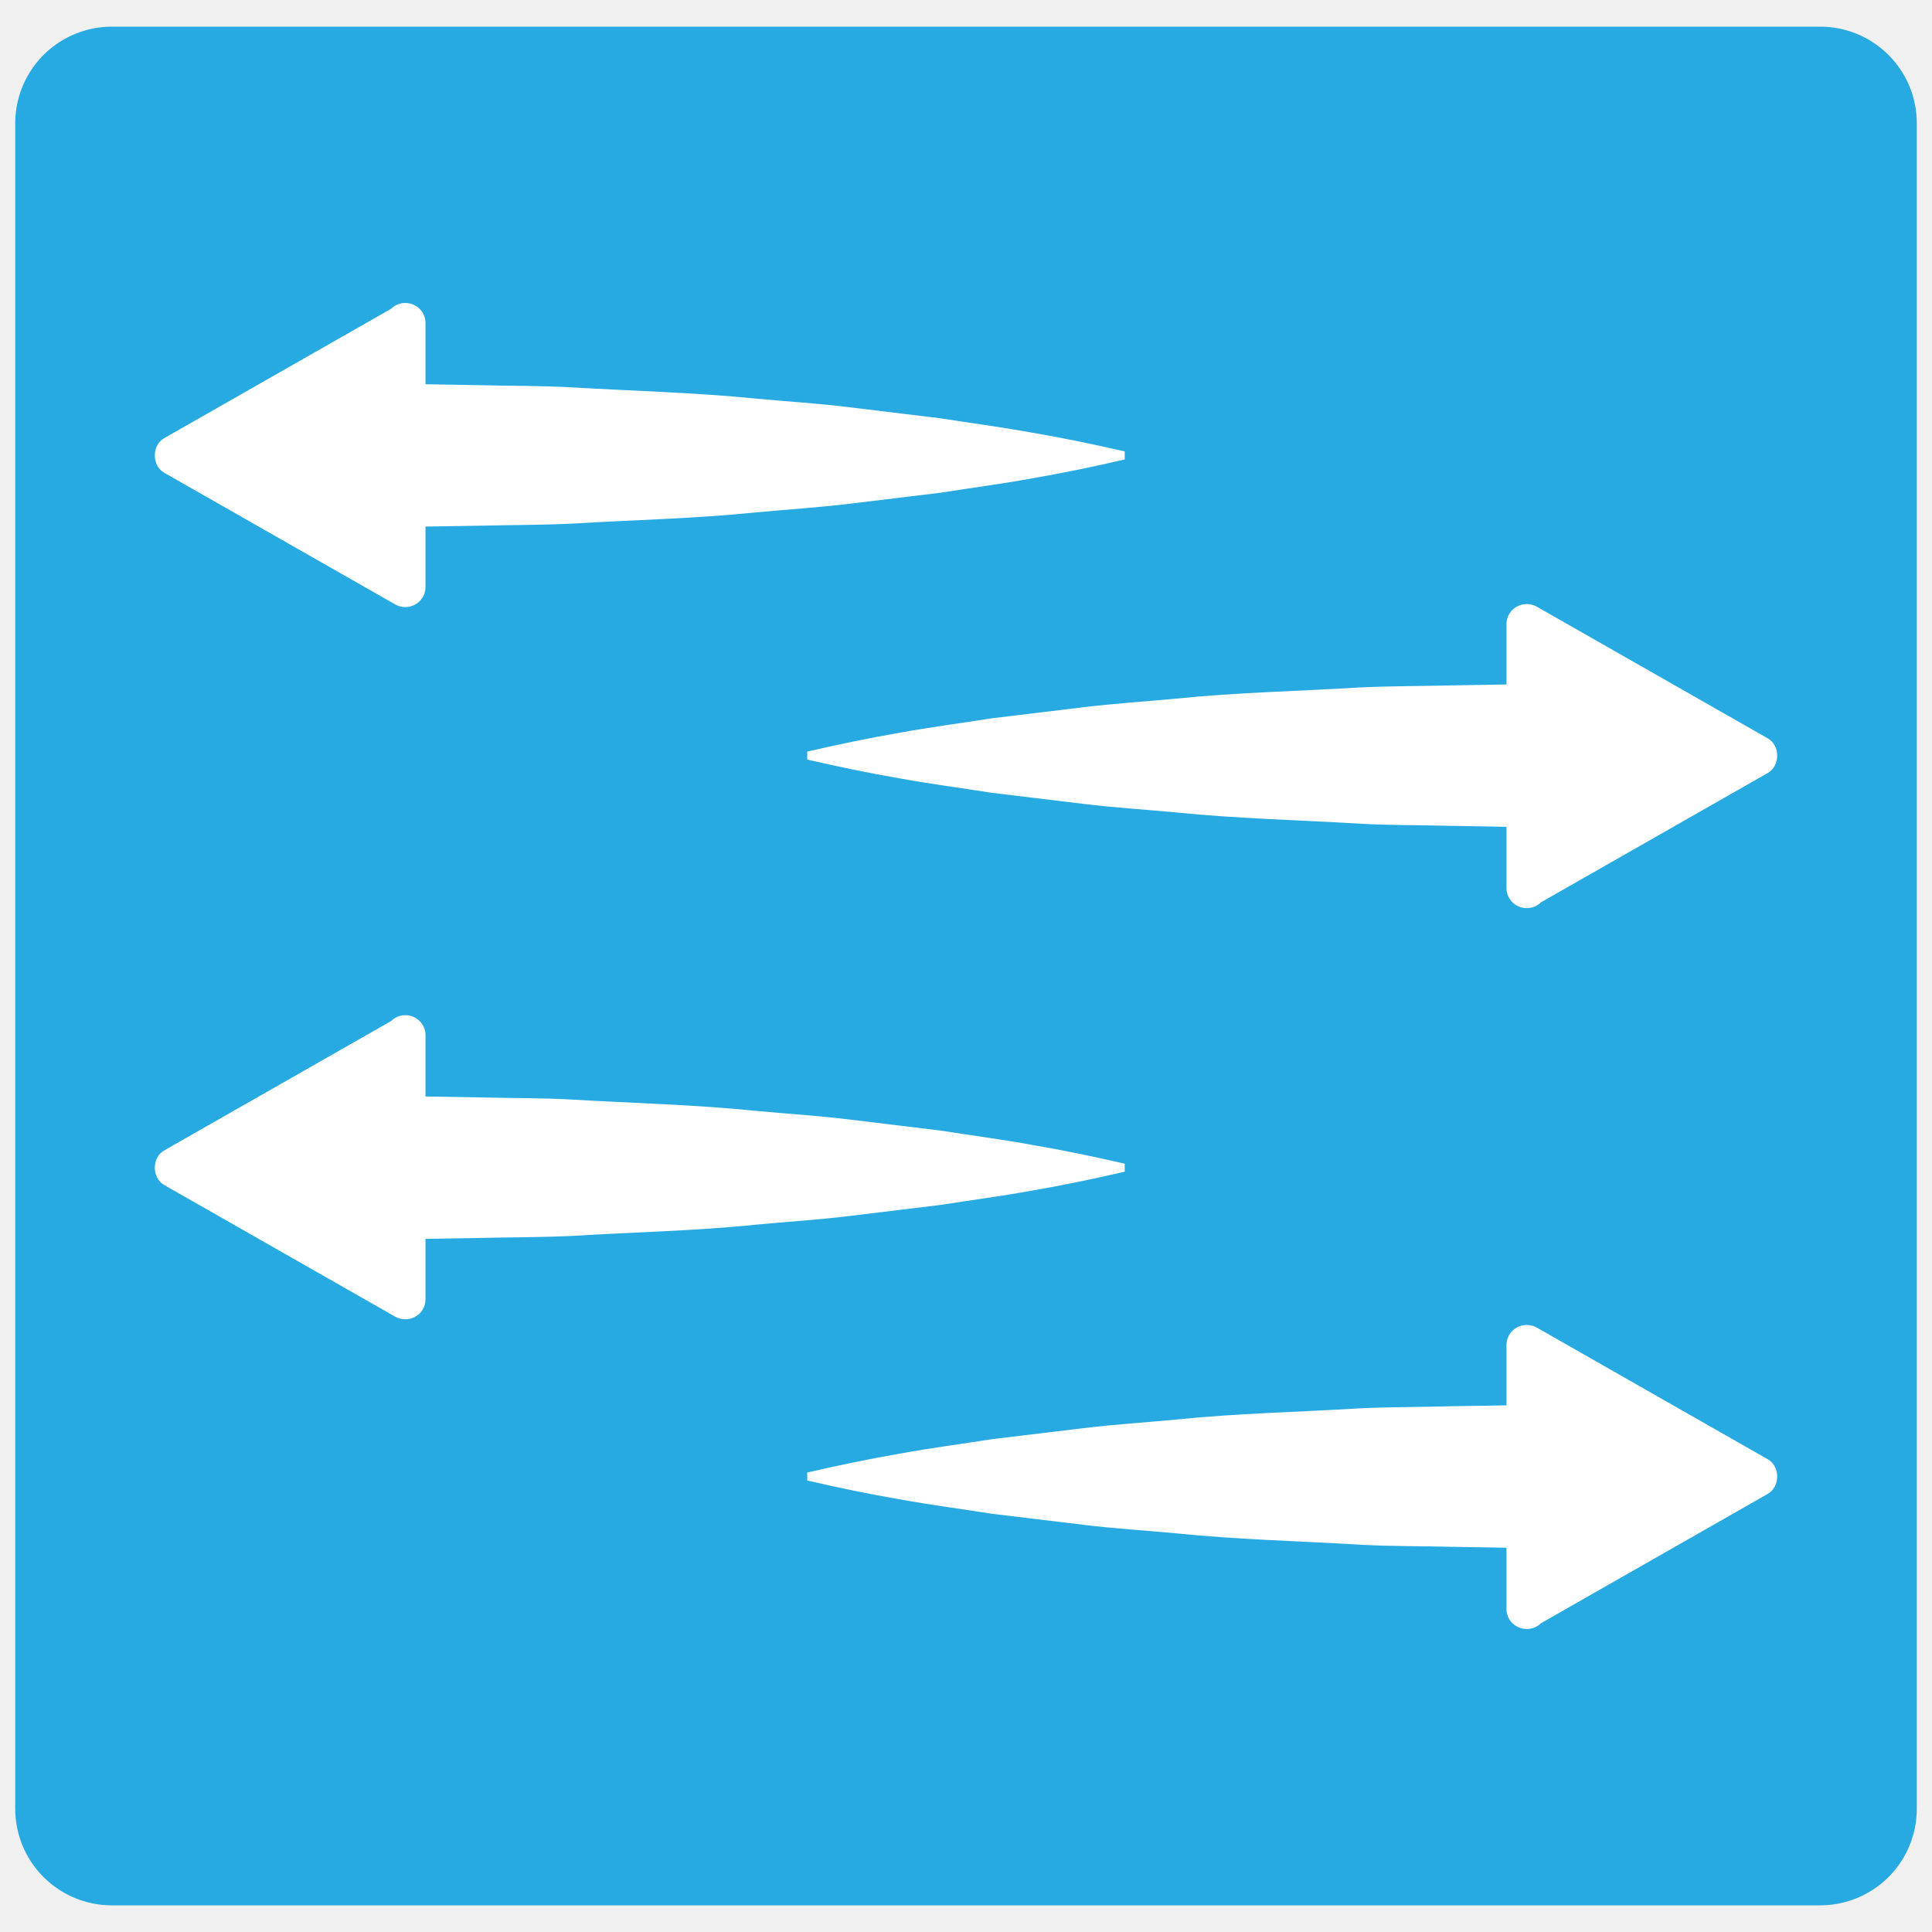
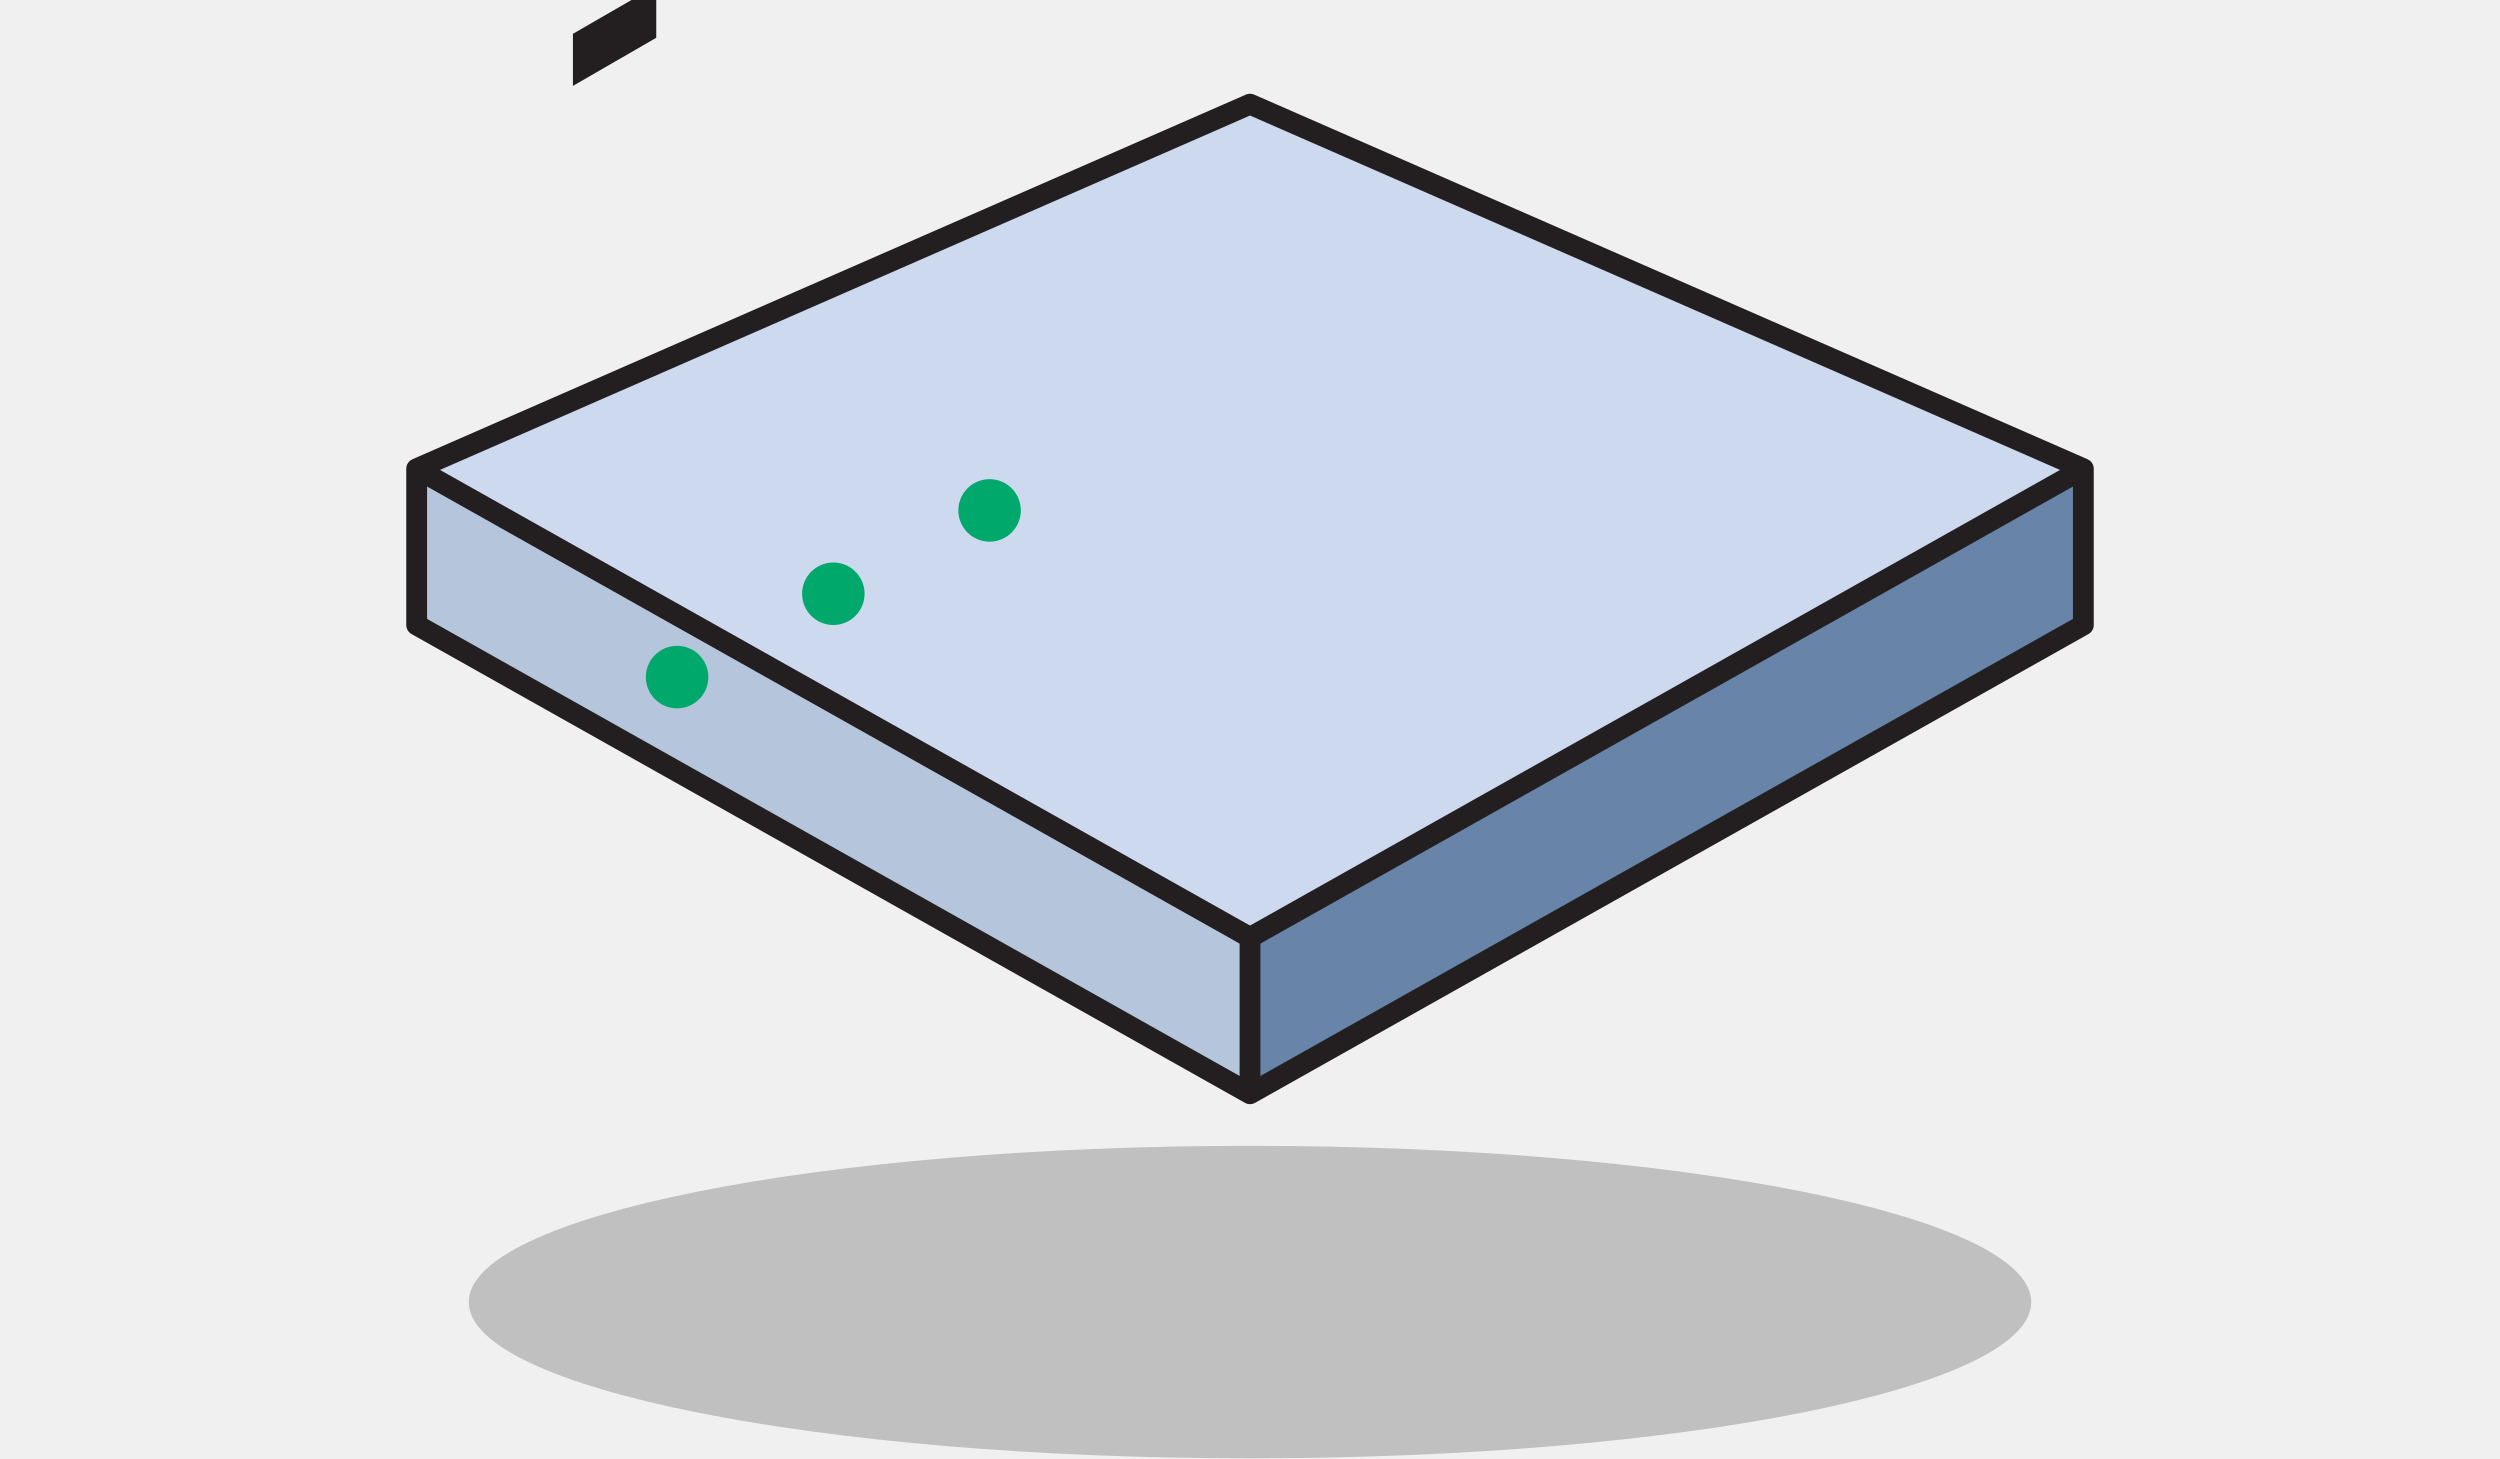
- <svg xmlns="http://www.w3.org/2000/svg" version="1.1" id="Layer_1" x="0px" y="0px" width="60px" height="60px" viewBox="0 0 60 60" enable-background="new 0 0 60 60" xml:space="preserve">
-   <rect x="3.473" y="3.828" fill="#27AAE1" stroke="#27AAE1" stroke-width="6" stroke-linecap="round" stroke-linejoin="round" stroke-miterlimit="10" width="53.055" height="52.344" />
-   <path fill="#FFFFFF" d="M12.14,9.593l-7.041,4.015c-0.388,0.221-0.388,0.852,0.001,1.074l7.172,4.088  c0.194,0.111,0.432,0.111,0.629,0c0.193-0.109,0.313-0.315,0.313-0.536v-1.881l1.688-0.027c0.955-0.023,1.909-0.019,2.861-0.064  c1.909-0.117,3.815-0.153,5.723-0.35c0.953-0.089,1.907-0.149,2.862-0.263l2.861-0.347c0.952-0.151,1.905-0.274,2.861-0.449  c0.952-0.164,1.906-0.362,2.86-0.584V14.02c-0.954-0.22-1.908-0.418-2.86-0.58c-0.956-0.175-1.909-0.298-2.861-0.449l-2.861-0.347  c-0.955-0.119-1.909-0.174-2.86-0.264c-1.91-0.192-3.815-0.237-5.725-0.35c-0.953-0.054-1.907-0.043-2.861-0.068l-1.688-0.029v-1.88  c0-0.007-0.002-0.014,0-0.025c0-0.34-0.282-0.619-0.627-0.619C12.411,9.408,12.255,9.479,12.14,9.593z" />
-   <path fill="#FFFFFF" d="M12.14,31.713l-7.041,4.015C4.711,35.949,4.711,36.58,5.1,36.802l7.172,4.088  c0.194,0.108,0.432,0.11,0.629,0c0.193-0.109,0.313-0.313,0.313-0.536v-1.88l1.688-0.028c0.955-0.022,1.909-0.02,2.861-0.063  c1.909-0.119,3.815-0.153,5.723-0.351c0.953-0.09,1.907-0.148,2.862-0.264l2.861-0.348c0.952-0.15,1.905-0.274,2.861-0.448  c0.952-0.165,1.906-0.362,2.86-0.585v-0.247c-0.954-0.22-1.908-0.419-2.86-0.581c-0.956-0.175-1.909-0.298-2.861-0.448l-2.861-0.347  c-0.955-0.118-1.909-0.174-2.86-0.264c-1.91-0.195-3.815-0.239-5.725-0.352c-0.953-0.053-1.907-0.043-2.861-0.067l-1.688-0.029  v-1.881c0-0.007-0.002-0.014,0-0.023c0-0.342-0.282-0.621-0.627-0.621C12.411,31.527,12.255,31.599,12.14,31.713z" />
-   <path fill="#FFFFFF" d="M47.861,28.019l7.04-4.014c0.388-0.222,0.388-0.854,0-1.074l-7.173-4.089c-0.194-0.11-0.432-0.11-0.629,0  c-0.193,0.109-0.314,0.315-0.314,0.536v1.879l-1.688,0.028c-0.954,0.024-1.908,0.019-2.861,0.064  c-1.907,0.117-3.813,0.153-5.721,0.349c-0.954,0.089-1.906,0.149-2.862,0.265l-2.861,0.346c-0.952,0.151-1.906,0.274-2.859,0.448  c-0.954,0.166-1.906,0.362-2.863,0.585v0.247c0.955,0.221,1.91,0.419,2.863,0.583c0.953,0.173,1.908,0.298,2.859,0.448l2.863,0.346  c0.952,0.118,1.906,0.174,2.857,0.264c1.912,0.193,3.816,0.237,5.724,0.35c0.953,0.054,1.907,0.043,2.861,0.068l1.688,0.029v1.881  c0,0.007,0.003,0.015,0,0.024c0,0.342,0.284,0.621,0.628,0.621C47.592,28.204,47.744,28.132,47.861,28.019z" />
-   <path fill="#FFFFFF" d="M47.861,50.408l7.04-4.015c0.388-0.223,0.388-0.854,0-1.073l-7.173-4.09c-0.194-0.11-0.432-0.11-0.629,0  c-0.193,0.109-0.314,0.315-0.314,0.535v1.879l-1.688,0.028c-0.954,0.026-1.908,0.021-2.861,0.065  c-1.907,0.116-3.813,0.153-5.721,0.35c-0.954,0.09-1.906,0.149-2.862,0.265l-2.861,0.345c-0.952,0.151-1.906,0.274-2.859,0.449  c-0.954,0.166-1.906,0.363-2.863,0.584v0.248c0.955,0.222,1.91,0.42,2.863,0.583c0.953,0.175,1.908,0.297,2.859,0.449l2.863,0.345  c0.952,0.118,1.906,0.173,2.857,0.263c1.912,0.195,3.816,0.24,5.724,0.353c0.953,0.054,1.907,0.043,2.861,0.067l1.688,0.028v1.882  c0,0.007,0.003,0.014,0,0.024c0,0.341,0.284,0.618,0.628,0.618C47.592,50.591,47.744,50.521,47.861,50.408z" />
+ <svg xmlns="http://www.w3.org/2000/svg" viewBox="0 0 240 140">
+   <ellipse cx="120" cy="125" rx="75" ry="15" fill="#000000" opacity="0.2" />
+   <path d="M120,105 L200,60 L200,45 L120,90 Z" fill="#6885A9" />
+   <path d="M120,105 L40,60 L40,45 L120,90 Z" fill="#B5C5DC" />
+   <path d="M40,45 L120,10 L200,45 L120,90 Z" fill="#CDD9EE" />
+   <rect x="55" y="35" width="8" height="5" fill="#231F20" transform="skewY(-30) skewX(0)" />
+   <rect x="70" y="35" width="8" height="5" fill="#231F20" transform="skewY(-30) skewX(0)" />
+   <rect x="85" y="35" width="8" height="5" fill="#231F20" transform="skewY(-30) skewX(0)" />
+   <rect x="100" y="35" width="8" height="5" fill="#231F20" transform="skewY(-30) skewX(0)" />
+   <circle cx="65" cy="65" r="3" fill="#00A86B" />
+   <circle cx="80" cy="57" r="3" fill="#00A86B" />
+   <circle cx="95" cy="49" r="3" fill="#00A86B" />
+   <path d="M40,45 L120,10 L200,45 L200,60 L120,105 L40,60 Z" fill="none" stroke="#231F20" stroke-width="2" stroke-linejoin="round" />
+   <line x1="120" y1="90" x2="120" y2="105" stroke="#231F20" stroke-width="2" />
+   <line x1="120" y1="90" x2="40" y2="45" stroke="#231F20" stroke-width="2" />
+   <line x1="120" y1="90" x2="200" y2="45" stroke="#231F20" stroke-width="2" />
</svg>
